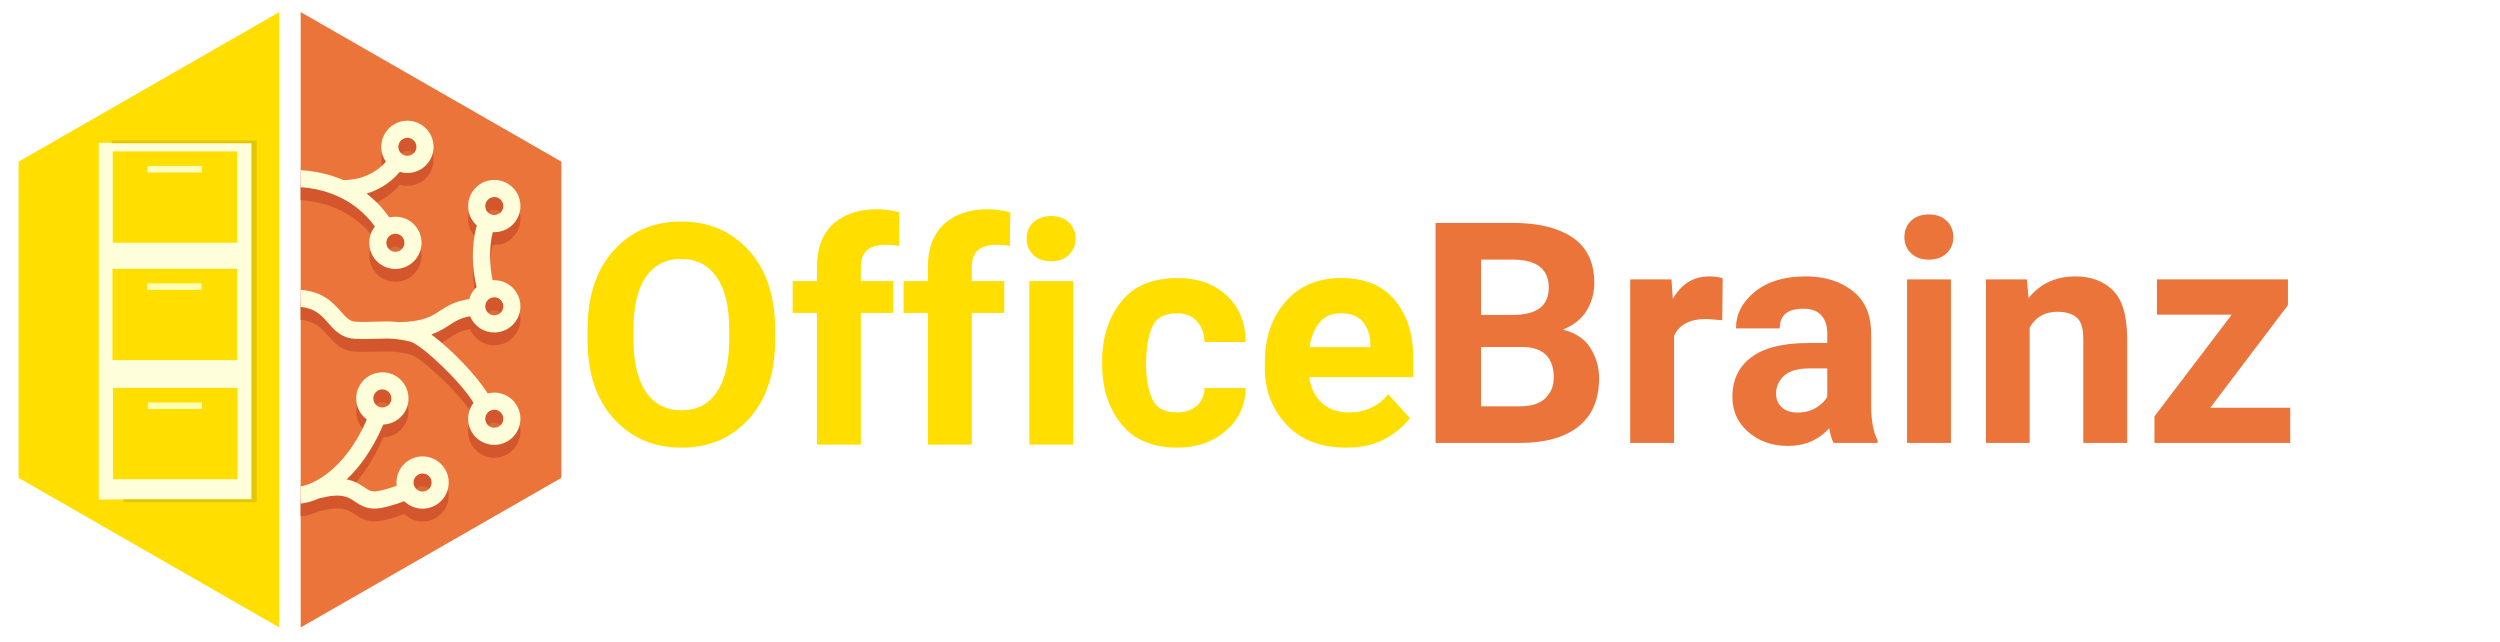
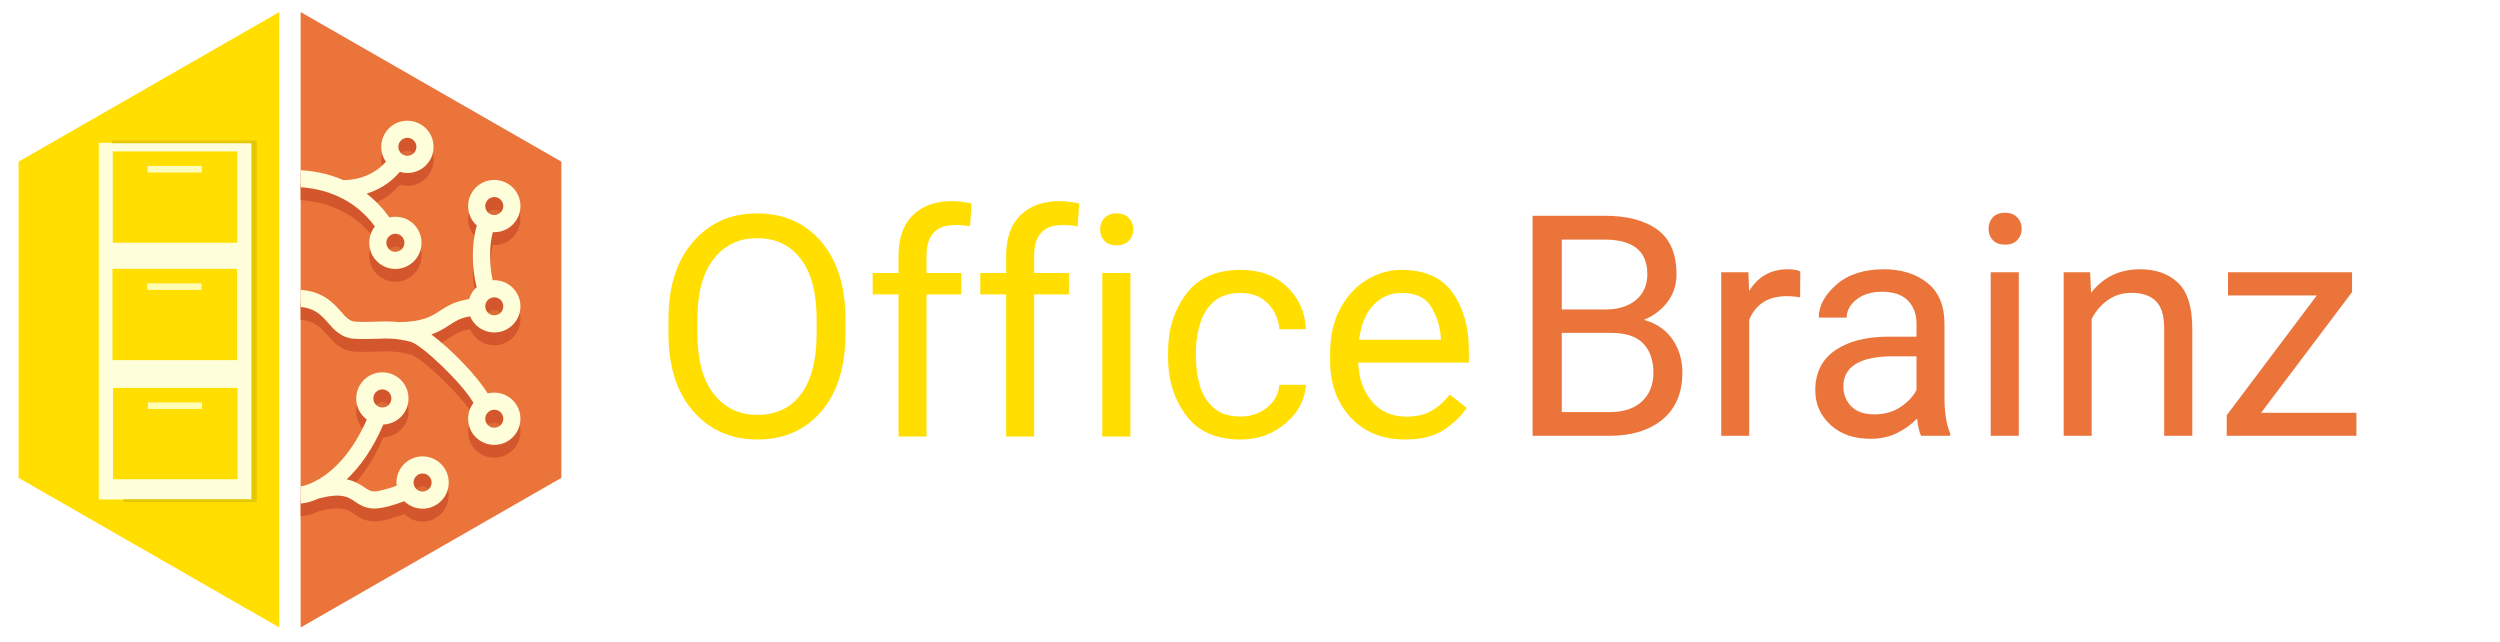
<svg xmlns="http://www.w3.org/2000/svg" version="1.1" id="Layer_1" x="0px" y="0px" width="585px" height="150px" viewBox="0 0 585 150" enable-background="new 0 0 585 150" xml:space="preserve">
  <defs id="defs3586" />
  <g id="g3484" />
  <g id="layer1" />
  <polygon points="131.354,111.823 131.354,37.823 70.354,2.823 70.354,146.823 " id="polygon3512" style="fill:#eb743b" />
  <polygon points="4.354,111.823 65.354,146.823 65.354,2.823 4.354,37.823 " id="polygon3514" style="fill:#ffde00;fill-opacity:1" />
  <g style="opacity:0.07" id="g3518">
    <path id="path3520" d="m 87.656,94.557 c 0.386,-0.645 1.066,-1.03 1.819,-1.03 0.378,0 0.752,0.104 1.078,0.297 1,0.601 1.331,1.899 0.735,2.898 -0.385,0.646 -1.064,1.032 -1.817,1.032 -0.379,0 -0.755,-0.104 -1.084,-0.301 -0.483,-0.288 -0.826,-0.748 -0.964,-1.294 -0.138,-0.549 -0.055,-1.117 0.233,-1.602 z m 12.603,22.362 c -0.49,0.421 -1.018,0.509 -1.373,0.509 -0.621,0 -1.207,-0.269 -1.608,-0.734 -0.758,-0.885 -0.654,-2.222 0.231,-2.981 0.492,-0.423 1.018,-0.512 1.373,-0.512 0.617,0 1.201,0.269 1.605,0.74 0.368,0.43 0.547,0.976 0.504,1.538 -0.043,0.562 -0.302,1.072 -0.732,1.44 z" />
    <path id="path3522" d="m 79.355,48.434 c 0.07,0.019 0.142,0.034 0.212,0.046 -0.072,-0.012 -0.142,-0.028 -0.212,-0.046 z" />
    <path id="path3524" d="m 90.734,58.08 c 0.169,-0.267 0.395,-0.49 0.673,-0.661 0.335,-0.207 0.722,-0.316 1.121,-0.316 0.4,0 0.79,0.112 1.122,0.321 0.987,0.627 1.283,1.936 0.66,2.919 -0.392,0.618 -1.063,0.988 -1.795,0.988 -0.397,0 -0.785,-0.113 -1.124,-0.327 -0.984,-0.624 -1.278,-1.937 -0.657,-2.924 z m 6.379,-20.187 c -0.6,0.951 -1.938,1.271 -2.912,0.653 l -0.096,-0.063 c -0.914,-0.647 -1.161,-1.897 -0.558,-2.851 0.386,-0.613 1.053,-0.98 1.784,-0.98 0.397,0 0.787,0.113 1.124,0.326 0.479,0.304 0.813,0.775 0.937,1.33 0.123,0.546 0.026,1.107 -0.279,1.585 z" />
    <path id="path3526" d="m 113.88,49.491 c 0.388,-0.614 1.054,-0.98 1.783,-0.98 0.399,0 0.79,0.113 1.125,0.325 0.48,0.304 0.813,0.775 0.937,1.33 0.122,0.546 0.024,1.106 -0.279,1.584 -0.598,0.951 -1.938,1.272 -2.912,0.653 L 114.44,52.34 c -0.918,-0.646 -1.163,-1.896 -0.56,-2.849 z m 0,23.463 c 0.388,-0.614 1.054,-0.98 1.783,-0.98 0.399,0 0.79,0.112 1.125,0.326 0.48,0.304 0.813,0.774 0.937,1.329 0.122,0.546 0.024,1.107 -0.279,1.585 -0.598,0.95 -1.938,1.271 -2.912,0.652 l -0.094,-0.063 c -0.918,-0.646 -1.163,-1.896 -0.56,-2.849 z m 0,26.303 c 0.388,-0.613 1.054,-0.979 1.783,-0.979 0.399,0 0.79,0.112 1.125,0.325 0.48,0.304 0.813,0.775 0.937,1.33 0.122,0.547 0.024,1.106 -0.279,1.584 -0.598,0.951 -1.938,1.271 -2.912,0.653 l -0.094,-0.063 c -0.918,-0.647 -1.163,-1.896 -0.56,-2.85 z" />
    <path id="path3528" d="m 103.53,108.927 c -1.165,-1.36 -2.858,-2.139 -4.648,-2.139 -1.459,0 -2.875,0.525 -3.983,1.477 -1.612,1.383 -2.326,3.429 -2.087,5.397 -1.948,0.7 -4.258,1.365 -5.328,1.332 -0.821,-0.044 -1.302,-0.346 -2.224,-0.972 -1.172,-0.795 -2.418,-1.512 -4.148,-1.847 2.936,-2.761 6.009,-6.83 8.584,-12.834 2.061,-0.076 3.976,-1.193 5.038,-2.972 1.725,-2.896 0.773,-6.659 -2.124,-8.394 -0.949,-0.565 -2.032,-0.864 -3.134,-0.864 -2.146,0 -4.161,1.144 -5.261,2.986 -0.838,1.405 -1.079,3.05 -0.678,4.636 0.351,1.393 1.16,2.59 2.302,3.429 -4.053,9.218 -9.219,13.081 -12.565,14.685 -0.128,0.045 -0.248,0.101 -0.36,0.168 -1.187,0.531 -2.05,0.704 -2.559,0.808 l 0,4 c 0.275,-0.03 1.885,-0.118 4.247,-1.192 5.348,-1.357 6.839,-0.354 8.407,0.709 1.021,0.692 2.291,1.554 4.263,1.656 0.1,0.005 0.204,0.008 0.309,0.008 2.109,0 5.172,-1.022 7.021,-1.723 1.144,1.116 2.676,1.75 4.285,1.75 l 0,0 c 1.461,0 2.876,-0.524 3.983,-1.476 1.24,-1.062 1.993,-2.546 2.118,-4.176 0.124,-1.631 -0.393,-3.214 -1.458,-4.452 z M 87.656,92.151 c 0.386,-0.645 1.066,-1.03 1.819,-1.03 0.378,0 0.752,0.104 1.078,0.297 1,0.601 1.331,1.899 0.735,2.898 -0.385,0.646 -1.064,1.032 -1.817,1.032 -0.379,0 -0.755,-0.104 -1.084,-0.301 -0.483,-0.288 -0.826,-0.748 -0.964,-1.294 -0.138,-0.548 -0.055,-1.116 0.233,-1.602 z m 12.603,22.363 c -0.49,0.421 -1.018,0.509 -1.373,0.509 -0.621,0 -1.207,-0.269 -1.608,-0.734 -0.758,-0.885 -0.654,-2.222 0.231,-2.981 0.492,-0.423 1.018,-0.512 1.373,-0.512 0.617,0 1.201,0.269 1.605,0.74 0.368,0.43 0.547,0.976 0.504,1.538 -0.043,0.562 -0.302,1.072 -0.732,1.44 z" />
    <path id="path3530" d="m 79.355,46.028 c 0.07,0.019 0.142,0.034 0.212,0.046 -0.072,-0.011 -0.142,-0.027 -0.212,-0.046 z" />
    <path id="path3532" d="m 101.305,33.027 c -0.357,-1.599 -1.317,-2.964 -2.708,-3.844 -0.98,-0.617 -2.109,-0.944 -3.265,-0.944 -2.117,0 -4.053,1.066 -5.174,2.85 -1.354,2.138 -1.218,4.799 0.144,6.759 -3.646,4.124 -8.706,4.313 -9.942,4.293 -3.692,-1.604 -7.234,-2.164 -10.005,-2.317 l 0,3.996 c 2.441,0.144 5.553,0.686 8.748,2.136 0.005,0.002 0.01,0.002 0.015,0.005 3.445,1.563 6.334,3.928 8.607,7.041 -0.136,0.173 -0.265,0.352 -0.382,0.538 -1.796,2.854 -0.942,6.644 1.903,8.444 0.98,0.622 2.111,0.951 3.27,0.951 2.113,0 4.051,-1.065 5.183,-2.852 1.806,-2.851 0.951,-6.642 -1.908,-8.453 -1.384,-0.871 -3.092,-1.113 -4.667,-0.755 -1.538,-2.154 -3.323,-4.017 -5.345,-5.566 2.517,-0.778 5.401,-2.269 7.78,-5.096 0.572,0.172 1.166,0.267 1.77,0.267 2.116,0 4.051,-1.068 5.172,-2.849 0.874,-1.375 1.16,-3.009 0.804,-4.604 z M 90.734,55.675 c 0.169,-0.267 0.395,-0.49 0.673,-0.661 0.335,-0.207 0.722,-0.316 1.121,-0.316 0.4,0 0.79,0.112 1.122,0.321 0.987,0.627 1.283,1.936 0.66,2.919 -0.392,0.618 -1.063,0.988 -1.795,0.988 -0.397,0 -0.785,-0.113 -1.124,-0.327 -0.984,-0.624 -1.278,-1.937 -0.657,-2.924 z m 6.379,-20.188 c -0.6,0.951 -1.938,1.271 -2.912,0.653 l -0.096,-0.063 c -0.914,-0.647 -1.161,-1.897 -0.558,-2.851 0.386,-0.613 1.053,-0.98 1.784,-0.98 0.397,0 0.787,0.113 1.124,0.326 0.479,0.304 0.813,0.775 0.937,1.33 0.123,0.547 0.026,1.108 -0.279,1.585 z" />
    <path id="path3534" d="m 110,74.011 c 0.425,1.035 1.136,1.962 2.109,2.649 0.072,0.052 0.151,0.105 0.283,0.191 0.981,0.621 2.11,0.949 3.268,0.949 2.116,0 4.052,-1.068 5.173,-2.849 0.875,-1.375 1.16,-3.01 0.805,-4.604 -0.358,-1.598 -1.318,-2.964 -2.709,-3.844 -0.98,-0.617 -2.109,-0.944 -3.266,-0.944 -0.125,0 -0.25,0.008 -0.375,0.018 -0.71,-3.157 -0.919,-7.769 0.035,-11.265 0.112,0.011 0.225,0.024 0.337,0.024 2.116,0 4.052,-1.067 5.173,-2.849 0.875,-1.375 1.16,-3.009 0.805,-4.604 -0.358,-1.599 -1.318,-2.964 -2.709,-3.844 -0.98,-0.617 -2.109,-0.944 -3.266,-0.944 -2.114,0 -4.051,1.066 -5.173,2.85 -1.604,2.532 -1.12,5.804 1.024,7.765 0.021,0.02 0.048,0.037 0.071,0.059 -1.349,4.518 -1.146,10.324 -0.036,14.417 -0.144,0.132 -0.294,0.254 -0.426,0.399 -0.229,0.255 -0.445,0.526 -0.634,0.824 -0.318,0.502 -0.551,1.033 -0.71,1.578 -3.371,0.488 -5.198,1.671 -6.824,2.729 -2.035,1.324 -3.961,2.572 -9.636,2.665 -1.964,-0.23 -3.553,-0.177 -5.29,-0.116 -1.431,0.052 -2.91,0.106 -4.849,0.003 -1.335,-0.071 -2.104,-0.882 -3.458,-2.424 -1.803,-2.055 -4.219,-4.648 -9.369,-5.022 l 0,4 c 3.295,0.3 4.796,1.888 6.356,3.667 1.487,1.694 3.175,3.615 6.256,3.782 2.118,0.114 3.76,0.052 5.208,0.001 2.491,-0.092 4.453,-0.161 7.855,0.684 2.607,0.643 12.099,9.673 14.773,14.322 -0.108,0.142 -0.219,0.282 -0.313,0.434 -1.743,2.755 -1.026,6.385 1.619,8.251 0.072,0.052 0.151,0.104 0.283,0.191 0.981,0.621 2.11,0.948 3.268,0.948 2.116,0 4.052,-1.068 5.173,-2.849 0.875,-1.374 1.16,-3.009 0.805,-4.603 -0.358,-1.6 -1.318,-2.965 -2.709,-3.845 -0.98,-0.617 -2.109,-0.944 -3.266,-0.944 -0.528,0 -1.047,0.067 -1.543,0.195 -2.561,-4.187 -8.652,-10.455 -13.189,-13.792 1.813,-0.628 3.05,-1.435 4.212,-2.188 1.429,-0.928 2.616,-1.688 4.859,-2.065 z m 3.88,-26.925 c 0.388,-0.614 1.054,-0.98 1.783,-0.98 0.399,0 0.79,0.113 1.125,0.325 0.48,0.304 0.813,0.775 0.937,1.33 0.122,0.546 0.024,1.106 -0.279,1.584 -0.598,0.951 -1.938,1.272 -2.912,0.653 l -0.094,-0.063 c -0.918,-0.646 -1.163,-1.896 -0.56,-2.849 z m 0,23.463 c 0.388,-0.614 1.054,-0.98 1.783,-0.98 0.399,0 0.79,0.112 1.125,0.326 0.48,0.304 0.813,0.774 0.937,1.329 0.122,0.546 0.024,1.107 -0.279,1.585 -0.598,0.95 -1.938,1.271 -2.912,0.652 l -0.094,-0.063 c -0.918,-0.646 -1.163,-1.896 -0.56,-2.849 z m 0,26.303 c 0.388,-0.613 1.054,-0.979 1.783,-0.979 0.399,0 0.79,0.112 1.125,0.325 0.48,0.304 0.813,0.775 0.937,1.33 0.122,0.547 0.024,1.106 -0.279,1.584 -0.598,0.951 -1.938,1.271 -2.912,0.653 l -0.094,-0.063 c -0.918,-0.647 -1.163,-1.896 -0.56,-2.85 z" />
  </g>
  <g id="g3538">
    <path d="m 103.53,111.927 c -1.165,-1.36 -2.858,-2.139 -4.648,-2.139 -1.459,0 -2.875,0.525 -3.983,1.477 -1.612,1.383 -2.326,3.429 -2.087,5.397 -1.948,0.7 -4.258,1.365 -5.328,1.332 -0.821,-0.044 -1.302,-0.346 -2.224,-0.972 -1.172,-0.795 -2.418,-1.512 -4.148,-1.847 2.936,-2.761 6.009,-6.83 8.584,-12.834 2.061,-0.076 3.976,-1.193 5.038,-2.972 1.725,-2.896 0.773,-6.659 -2.124,-8.394 -0.949,-0.565 -2.032,-0.864 -3.134,-0.864 -2.146,0 -4.161,1.144 -5.261,2.986 -0.838,1.405 -1.079,3.05 -0.678,4.636 0.351,1.393 1.16,2.59 2.302,3.429 -4.053,9.218 -9.219,13.081 -12.565,14.685 -0.128,0.045 -0.248,0.101 -0.36,0.168 -1.187,0.531 -2.05,0.704 -2.559,0.808 l 0,4 c 0.275,-0.03 1.885,-0.118 4.247,-1.192 5.348,-1.357 6.839,-0.354 8.407,0.709 1.021,0.692 2.291,1.554 4.263,1.656 0.1,0.005 0.204,0.008 0.309,0.008 2.109,0 5.172,-1.022 7.021,-1.723 1.144,1.116 2.676,1.75 4.285,1.75 l 0,0 c 1.461,0 2.876,-0.524 3.983,-1.476 1.24,-1.062 1.993,-2.546 2.118,-4.176 0.124,-1.631 -0.393,-3.214 -1.458,-4.452 z M 87.656,95.151 c 0.386,-0.645 1.066,-1.03 1.819,-1.03 0.378,0 0.752,0.104 1.078,0.297 1,0.601 1.331,1.899 0.735,2.898 -0.385,0.646 -1.064,1.032 -1.817,1.032 -0.379,0 -0.755,-0.104 -1.084,-0.301 -0.483,-0.288 -0.826,-0.748 -0.964,-1.294 -0.138,-0.548 -0.055,-1.116 0.233,-1.602 z m 12.603,22.363 c -0.49,0.421 -1.018,0.509 -1.373,0.509 -0.621,0 -1.207,-0.269 -1.608,-0.734 -0.758,-0.885 -0.654,-2.222 0.231,-2.981 0.492,-0.423 1.018,-0.512 1.373,-0.512 0.617,0 1.201,0.269 1.605,0.74 0.368,0.43 0.547,0.976 0.504,1.538 -0.043,0.562 -0.302,1.072 -0.732,1.44 z" id="path3540" style="fill:#d3562c" />
    <path d="m 79.355,48.434 c 0.07,0.019 0.142,0.034 0.212,0.046 -0.072,-0.012 -0.142,-0.028 -0.212,-0.046 z" id="path3542" />
    <path d="m 101.305,36.031 c -0.357,-1.599 -1.317,-2.964 -2.708,-3.844 -0.98,-0.617 -2.109,-0.944 -3.265,-0.944 -2.117,0 -4.053,1.066 -5.174,2.85 -1.354,2.138 -1.218,4.799 0.144,6.759 -3.646,4.124 -8.706,4.313 -9.942,4.293 -3.692,-1.604 -7.234,-2.164 -10.005,-2.317 l 0,3.996 c 2.441,0.144 5.553,0.686 8.748,2.136 0.005,0.002 0.01,0.002 0.015,0.005 3.445,1.563 6.334,3.928 8.607,7.041 -0.136,0.173 -0.265,0.352 -0.382,0.538 -1.796,2.854 -0.942,6.644 1.903,8.444 0.98,0.622 2.111,0.951 3.27,0.951 2.113,0 4.051,-1.065 5.183,-2.852 1.806,-2.851 0.951,-6.642 -1.908,-8.453 -1.384,-0.871 -3.092,-1.113 -4.667,-0.755 -1.538,-2.154 -3.323,-4.017 -5.345,-5.566 2.517,-0.778 5.401,-2.269 7.78,-5.096 0.572,0.172 1.166,0.267 1.77,0.267 2.116,0 4.051,-1.068 5.172,-2.849 0.874,-1.375 1.16,-3.009 0.804,-4.604 z M 90.734,58.679 c 0.169,-0.267 0.395,-0.49 0.673,-0.661 0.335,-0.207 0.722,-0.316 1.121,-0.316 0.4,0 0.79,0.112 1.122,0.321 0.987,0.627 1.283,1.936 0.66,2.919 -0.392,0.618 -1.063,0.988 -1.795,0.988 -0.397,0 -0.785,-0.113 -1.124,-0.327 -0.984,-0.624 -1.278,-1.937 -0.657,-2.924 z m 6.379,-20.188 c -0.6,0.951 -1.938,1.271 -2.912,0.653 l -0.096,-0.063 c -0.914,-0.647 -1.161,-1.897 -0.558,-2.851 0.386,-0.613 1.053,-0.98 1.784,-0.98 0.397,0 0.787,0.113 1.124,0.326 0.479,0.304 0.813,0.775 0.937,1.33 0.123,0.547 0.026,1.108 -0.279,1.585 z" id="path3544" style="fill:#d3562c" />
    <path d="m 110,77.011 c 0.425,1.035 1.136,1.962 2.109,2.649 0.072,0.052 0.151,0.105 0.283,0.191 0.981,0.621 2.11,0.949 3.268,0.949 2.116,0 4.052,-1.068 5.173,-2.849 0.875,-1.375 1.16,-3.01 0.805,-4.604 -0.358,-1.598 -1.318,-2.964 -2.709,-3.844 -0.98,-0.617 -2.109,-0.944 -3.266,-0.944 -0.125,0 -0.25,0.008 -0.375,0.018 -0.71,-3.157 -0.919,-7.769 0.035,-11.265 0.112,0.011 0.225,0.024 0.337,0.024 2.116,0 4.052,-1.067 5.173,-2.849 0.875,-1.375 1.16,-3.009 0.805,-4.604 -0.358,-1.599 -1.318,-2.964 -2.709,-3.844 -0.98,-0.617 -2.109,-0.944 -3.266,-0.944 -2.114,0 -4.051,1.066 -5.173,2.85 -1.604,2.532 -1.12,5.804 1.024,7.765 0.021,0.02 0.048,0.037 0.071,0.059 -1.349,4.518 -1.146,10.324 -0.036,14.417 -0.144,0.132 -0.294,0.254 -0.426,0.399 -0.229,0.255 -0.445,0.526 -0.634,0.824 -0.318,0.502 -0.551,1.033 -0.71,1.578 -3.371,0.488 -5.198,1.671 -6.824,2.729 -2.035,1.324 -3.961,2.572 -9.636,2.665 -1.964,-0.23 -3.553,-0.177 -5.29,-0.116 -1.431,0.052 -2.91,0.106 -4.849,0.003 -1.335,-0.071 -2.104,-0.882 -3.458,-2.424 -1.803,-2.055 -4.219,-4.648 -9.369,-5.022 l 0,4 c 3.295,0.3 4.796,1.888 6.356,3.667 1.487,1.694 3.175,3.615 6.256,3.782 2.118,0.114 3.76,0.052 5.208,0.001 2.491,-0.092 4.453,-0.161 7.855,0.684 2.607,0.643 12.099,9.673 14.773,14.322 -0.108,0.142 -0.219,0.282 -0.313,0.434 -1.743,2.755 -1.026,6.385 1.619,8.251 0.072,0.052 0.151,0.104 0.283,0.191 0.981,0.621 2.11,0.948 3.268,0.948 2.116,0 4.052,-1.068 5.173,-2.849 0.875,-1.374 1.16,-3.009 0.805,-4.603 -0.358,-1.6 -1.318,-2.965 -2.709,-3.845 -0.98,-0.617 -2.109,-0.944 -3.266,-0.944 -0.528,0 -1.047,0.067 -1.543,0.195 -2.561,-4.187 -8.652,-10.455 -13.189,-13.792 1.813,-0.628 3.05,-1.435 4.212,-2.188 1.429,-0.928 2.616,-1.688 4.859,-2.065 z m 3.88,-26.925 c 0.388,-0.614 1.054,-0.98 1.783,-0.98 0.399,0 0.79,0.113 1.125,0.325 0.48,0.304 0.813,0.775 0.937,1.33 0.122,0.546 0.024,1.106 -0.279,1.584 -0.598,0.951 -1.938,1.272 -2.912,0.653 l -0.094,-0.063 c -0.918,-0.646 -1.163,-1.896 -0.56,-2.849 z m 0,23.463 c 0.388,-0.614 1.054,-0.98 1.783,-0.98 0.399,0 0.79,0.112 1.125,0.326 0.48,0.304 0.813,0.774 0.937,1.329 0.122,0.546 0.024,1.107 -0.279,1.585 -0.598,0.95 -1.938,1.271 -2.912,0.652 l -0.094,-0.063 c -0.918,-0.646 -1.163,-1.896 -0.56,-2.849 z m 0,26.303 c 0.388,-0.613 1.054,-0.979 1.783,-0.979 0.399,0 0.79,0.112 1.125,0.325 0.48,0.304 0.813,0.775 0.937,1.33 0.122,0.547 0.024,1.106 -0.279,1.584 -0.598,0.951 -1.938,1.271 -2.912,0.653 l -0.094,-0.063 c -0.918,-0.647 -1.163,-1.896 -0.56,-2.85 z" id="path3546" style="fill:#d3562c" />
  </g>
  <path style="fill:#fffedb" id="path3550" d="m 103.53,108.927 c -1.165,-1.36 -2.858,-2.139 -4.648,-2.139 -1.459,0 -2.875,0.525 -3.983,1.477 -1.612,1.383 -2.326,3.429 -2.087,5.397 -1.948,0.7 -4.258,1.365 -5.328,1.332 -0.821,-0.044 -1.302,-0.346 -2.224,-0.972 -1.172,-0.795 -2.418,-1.512 -4.148,-1.847 2.936,-2.761 6.009,-6.83 8.584,-12.834 2.061,-0.076 3.976,-1.193 5.038,-2.972 1.725,-2.896 0.773,-6.659 -2.124,-8.394 -0.949,-0.565 -2.032,-0.864 -3.134,-0.864 -2.146,0 -4.161,1.144 -5.261,2.986 -0.838,1.405 -1.079,3.05 -0.678,4.636 0.351,1.393 1.16,2.59 2.302,3.429 -4.053,9.218 -9.219,13.081 -12.565,14.685 -0.128,0.045 -0.248,0.101 -0.36,0.168 -1.187,0.531 -2.05,0.704 -2.559,0.808 l 0,4 c 0.275,-0.03 1.885,-0.118 4.247,-1.192 5.348,-1.357 6.839,-0.354 8.407,0.709 1.021,0.692 2.291,1.554 4.263,1.656 0.1,0.005 0.204,0.008 0.309,0.008 2.109,0 5.172,-1.022 7.021,-1.723 1.144,1.116 2.676,1.75 4.285,1.75 l 0,0 c 1.461,0 2.876,-0.524 3.983,-1.476 1.24,-1.062 1.993,-2.546 2.118,-4.176 0.124,-1.631 -0.393,-3.214 -1.458,-4.452 z M 87.656,92.151 c 0.386,-0.645 1.066,-1.03 1.819,-1.03 0.378,0 0.752,0.104 1.078,0.297 1,0.601 1.331,1.899 0.735,2.898 -0.385,0.646 -1.064,1.032 -1.817,1.032 -0.379,0 -0.755,-0.104 -1.084,-0.301 -0.483,-0.288 -0.826,-0.748 -0.964,-1.294 -0.138,-0.548 -0.055,-1.116 0.233,-1.602 z m 12.603,22.363 c -0.49,0.421 -1.018,0.509 -1.373,0.509 -0.621,0 -1.207,-0.269 -1.608,-0.734 -0.758,-0.885 -0.654,-2.222 0.231,-2.981 0.492,-0.423 1.018,-0.512 1.373,-0.512 0.617,0 1.201,0.269 1.605,0.74 0.368,0.43 0.547,0.976 0.504,1.538 -0.043,0.562 -0.302,1.072 -0.732,1.44 z" />
  <path style="fill:#fffedb" id="path3552" d="m 79.355,46.028 c 0.07,0.019 0.142,0.034 0.212,0.046 -0.072,-0.011 -0.142,-0.027 -0.212,-0.046 z" />
  <path style="fill:#fffedb" id="path3554" d="m 101.305,33.027 c -0.357,-1.599 -1.317,-2.964 -2.708,-3.844 -0.98,-0.617 -2.109,-0.944 -3.265,-0.944 -2.117,0 -4.053,1.066 -5.174,2.85 -1.354,2.138 -1.218,4.799 0.144,6.759 -3.646,4.124 -8.706,4.313 -9.942,4.293 -3.692,-1.604 -7.234,-2.164 -10.005,-2.317 l 0,3.996 c 2.441,0.144 5.553,0.686 8.748,2.136 0.005,0.002 0.01,0.002 0.015,0.005 3.445,1.563 6.334,3.928 8.607,7.041 -0.136,0.173 -0.265,0.352 -0.382,0.538 -1.796,2.854 -0.942,6.644 1.903,8.444 0.98,0.622 2.111,0.951 3.27,0.951 2.113,0 4.051,-1.065 5.183,-2.852 1.806,-2.851 0.951,-6.642 -1.908,-8.453 -1.384,-0.871 -3.092,-1.113 -4.667,-0.755 -1.538,-2.154 -3.323,-4.017 -5.345,-5.566 2.517,-0.778 5.401,-2.269 7.78,-5.096 0.572,0.172 1.166,0.267 1.77,0.267 2.116,0 4.051,-1.068 5.172,-2.849 0.874,-1.375 1.16,-3.009 0.804,-4.604 z M 90.734,55.675 c 0.169,-0.267 0.395,-0.49 0.673,-0.661 0.335,-0.207 0.722,-0.316 1.121,-0.316 0.4,0 0.79,0.112 1.122,0.321 0.987,0.627 1.283,1.936 0.66,2.919 -0.392,0.618 -1.063,0.988 -1.795,0.988 -0.397,0 -0.785,-0.113 -1.124,-0.327 -0.984,-0.624 -1.278,-1.937 -0.657,-2.924 z m 6.379,-20.188 c -0.6,0.951 -1.938,1.271 -2.912,0.653 l -0.096,-0.063 c -0.914,-0.647 -1.161,-1.897 -0.558,-2.851 0.386,-0.613 1.053,-0.98 1.784,-0.98 0.397,0 0.787,0.113 1.124,0.326 0.479,0.304 0.813,0.775 0.937,1.33 0.123,0.547 0.026,1.108 -0.279,1.585 z" />
  <path style="fill:#fffedb;fill-opacity:1" id="path3556" d="m 110,74.011 c 0.425,1.035 1.136,1.962 2.109,2.649 0.072,0.052 0.151,0.105 0.283,0.191 0.981,0.621 2.11,0.949 3.268,0.949 2.116,0 4.052,-1.068 5.173,-2.849 0.875,-1.375 1.16,-3.01 0.805,-4.604 -0.358,-1.598 -1.318,-2.964 -2.709,-3.844 -0.98,-0.617 -2.109,-0.944 -3.266,-0.944 -0.125,0 -0.25,0.008 -0.375,0.018 -0.71,-3.157 -0.919,-7.769 0.035,-11.265 0.112,0.011 0.225,0.024 0.337,0.024 2.116,0 4.052,-1.067 5.173,-2.849 0.875,-1.375 1.16,-3.009 0.805,-4.604 -0.358,-1.599 -1.318,-2.964 -2.709,-3.844 -0.98,-0.617 -2.109,-0.944 -3.266,-0.944 -2.114,0 -4.051,1.066 -5.173,2.85 -1.604,2.532 -1.12,5.804 1.024,7.765 0.021,0.02 0.048,0.037 0.071,0.059 -1.349,4.518 -1.146,10.324 -0.036,14.417 -0.144,0.132 -0.294,0.254 -0.426,0.399 -0.229,0.255 -0.445,0.526 -0.634,0.824 -0.318,0.502 -0.551,1.033 -0.71,1.578 -3.371,0.488 -5.198,1.671 -6.824,2.729 -2.035,1.324 -3.961,2.572 -9.636,2.665 -1.964,-0.23 -3.553,-0.177 -5.29,-0.116 -1.431,0.052 -2.91,0.106 -4.849,0.003 -1.335,-0.071 -2.104,-0.882 -3.458,-2.424 -1.803,-2.055 -4.219,-4.648 -9.369,-5.022 l 0,4 c 3.295,0.3 4.796,1.888 6.356,3.667 1.487,1.694 3.175,3.615 6.256,3.782 2.118,0.114 3.76,0.052 5.208,0.001 2.491,-0.092 4.453,-0.161 7.855,0.684 2.607,0.643 12.099,9.673 14.773,14.322 -0.108,0.142 -0.219,0.282 -0.313,0.434 -1.743,2.755 -1.026,6.385 1.619,8.251 0.072,0.052 0.151,0.104 0.283,0.191 0.981,0.621 2.11,0.948 3.268,0.948 2.116,0 4.052,-1.068 5.173,-2.849 0.875,-1.374 1.16,-3.009 0.805,-4.603 -0.358,-1.6 -1.318,-2.965 -2.709,-3.845 -0.98,-0.617 -2.109,-0.944 -3.266,-0.944 -0.528,0 -1.047,0.067 -1.543,0.195 -2.561,-4.187 -8.652,-10.455 -13.189,-13.792 1.813,-0.628 3.05,-1.435 4.212,-2.188 1.429,-0.928 2.616,-1.688 4.859,-2.065 z m 3.88,-26.925 c 0.388,-0.614 1.054,-0.98 1.783,-0.98 0.399,0 0.79,0.113 1.125,0.325 0.48,0.304 0.813,0.775 0.937,1.33 0.122,0.546 0.024,1.106 -0.279,1.584 -0.598,0.951 -1.938,1.272 -2.912,0.653 l -0.094,-0.063 c -0.918,-0.646 -1.163,-1.896 -0.56,-2.849 z m 0,23.463 c 0.388,-0.614 1.054,-0.98 1.783,-0.98 0.399,0 0.79,0.112 1.125,0.326 0.48,0.304 0.813,0.774 0.937,1.329 0.122,0.546 0.024,1.107 -0.279,1.585 -0.598,0.95 -1.938,1.271 -2.912,0.652 l -0.094,-0.063 c -0.918,-0.646 -1.163,-1.896 -0.56,-2.849 z m 0,26.303 c 0.388,-0.613 1.054,-0.979 1.783,-0.979 0.399,0 0.79,0.112 1.125,0.325 0.48,0.304 0.813,0.775 0.937,1.33 0.122,0.547 0.024,1.106 -0.279,1.584 -0.598,0.951 -1.938,1.271 -2.912,0.653 l -0.094,-0.063 c -0.918,-0.647 -1.163,-1.896 -0.56,-2.85 z" />
  <g id="layer1-1" transform="matrix(0.2535269,0,0,0.2535269,-10.38122,-27.68773)">
    <rect y="241.02" x="132.143" height="329.199" width="141.429" id="rect5065" style="fill:#fffedb;fill-opacity:1" />
    <rect transform="scale(1,-1)" y="-333.25" x="145.018" height="84.286" width="114.953" id="rect5071" style="opacity:1;fill:#ffde00;fill-opacity:1;stroke:none;stroke-opacity:1" />
    <rect y="262.376" x="177.152" height="6.061" width="50.054" id="rect5073" style="opacity:1;fill:#fffdbe;fill-opacity:1;stroke:none;stroke-opacity:1" />
    <rect style="fill:#ffde00;fill-opacity:1;stroke:none;stroke-opacity:1" id="rect5085" width="114.953" height="84.286" x="144.762" y="-441.615" transform="scale(1,-1)" />
    <rect style="fill:#fffdbf;fill-opacity:0.941;stroke:none;stroke-opacity:1" id="rect5087" width="50.054" height="6.061" x="176.896" y="370.741" />
    <rect transform="scale(1,-1)" y="-551.514" x="145.273" height="84.286" width="114.953" id="rect5091" style="fill:#ffde00;fill-opacity:1;stroke:none;stroke-opacity:1" />
    <rect y="480.64" x="177.408" height="6.061" width="50.054" id="rect5093" style="fill:#fffdbf;fill-opacity:0.941;stroke:none;stroke-opacity:1" />
    <rect style="fill:#e3c604;fill-opacity:1" id="rect5552" width="133.735" height="2.545" x="144.105" y="238.904" />
    <rect transform="matrix(0,1,-1,0,0,0)" y="-277.873" x="240.869" height="4.861" width="329.464" id="rect5554" style="fill:#e3c604;fill-opacity:1" />
    <rect y="570.139" x="154.914" height="2.545" width="122.925" id="rect5556" style="fill:#e3c604;fill-opacity:1" />
  </g>
-   <text xml:space="preserve" style="font-style:normal;font-weight:normal;font-size:72.436px;line-height:125%;font-family:sans-serif;letter-spacing:0px;word-spacing:0px;fill:#ffde00;fill-opacity:1;stroke:none;stroke-width:1px;stroke-linecap:butt;stroke-linejoin:miter;stroke-opacity:1;image-rendering:auto" x="134.441" y="104.037" id="text4505">
-     <tspan x="134.441" y="104.037" id="tspan4507">
-       <tspan x="134.441" y="104.037" style="font-style:normal;font-variant:normal;font-weight:bold;font-stretch:normal;font-family:Roboto;-inkscape-font-specification:'Roboto Bold';fill:#ffde00;fill-opacity:1" id="tspan4509">Office</tspan>
+   <text xml:space="preserve" style="font-style:normal;font-variant:normal;font-weight:normal;font-stretch:normal;font-size:72.436px;line-height:125%;font-family:Roboto;-inkscape-font-specification:Roboto;letter-spacing:0px;word-spacing:0px;fill:#ffde00;fill-opacity:1;stroke:none;stroke-width:1px;stroke-linecap:butt;stroke-linejoin:miter;stroke-opacity:1;image-rendering:auto" x="152.217" y="102.137" id="text4505">
+     <tspan x="152.217" y="102.137" id="tspan4507">
+       <tspan x="152.217" y="102.137" style="font-style:normal;font-variant:normal;font-weight:normal;font-stretch:normal;font-family:Roboto;-inkscape-font-specification:Roboto;fill:#ffde00;fill-opacity:1" id="tspan4509">Office</tspan>
    </tspan>
  </text>
-   <text xml:space="preserve" style="font-style:normal;font-weight:normal;font-size:72.425px;line-height:125%;font-family:sans-serif;letter-spacing:0px;word-spacing:0px;fill:#eb743b;fill-opacity:1;stroke:none;stroke-width:1px;stroke-linecap:butt;stroke-linejoin:miter;stroke-opacity:1" x="331.33" y="103.643" id="text4511">
-     <tspan x="331.33" y="103.643" id="tspan4513">
-       <tspan x="331.33" y="103.643" style="font-style:normal;font-variant:normal;font-weight:bold;font-stretch:normal;font-size:72.425px;font-family:Roboto;-inkscape-font-specification:'Roboto Bold';fill:#eb743b;fill-opacity:1" id="tspan4515">Brainz</tspan>
+   <text xml:space="preserve" style="font-style:normal;font-variant:normal;font-weight:normal;font-stretch:normal;font-size:72.425px;line-height:125%;font-family:Roboto;-inkscape-font-specification:Roboto;letter-spacing:0px;word-spacing:0px;fill:#eb743b;fill-opacity:1;stroke:none;stroke-width:1px;stroke-linecap:butt;stroke-linejoin:miter;stroke-opacity:1" x="352.66" y="101.976" id="text4511">
+     <tspan x="352.66" y="101.976" id="tspan4513">
+       <tspan x="352.66" y="101.976" style="font-style:normal;font-variant:normal;font-weight:normal;font-stretch:normal;font-size:72.425px;font-family:Roboto;-inkscape-font-specification:Roboto;fill:#eb743b;fill-opacity:1" id="tspan4515">Brainz</tspan>
    </tspan>
  </text>
</svg>
